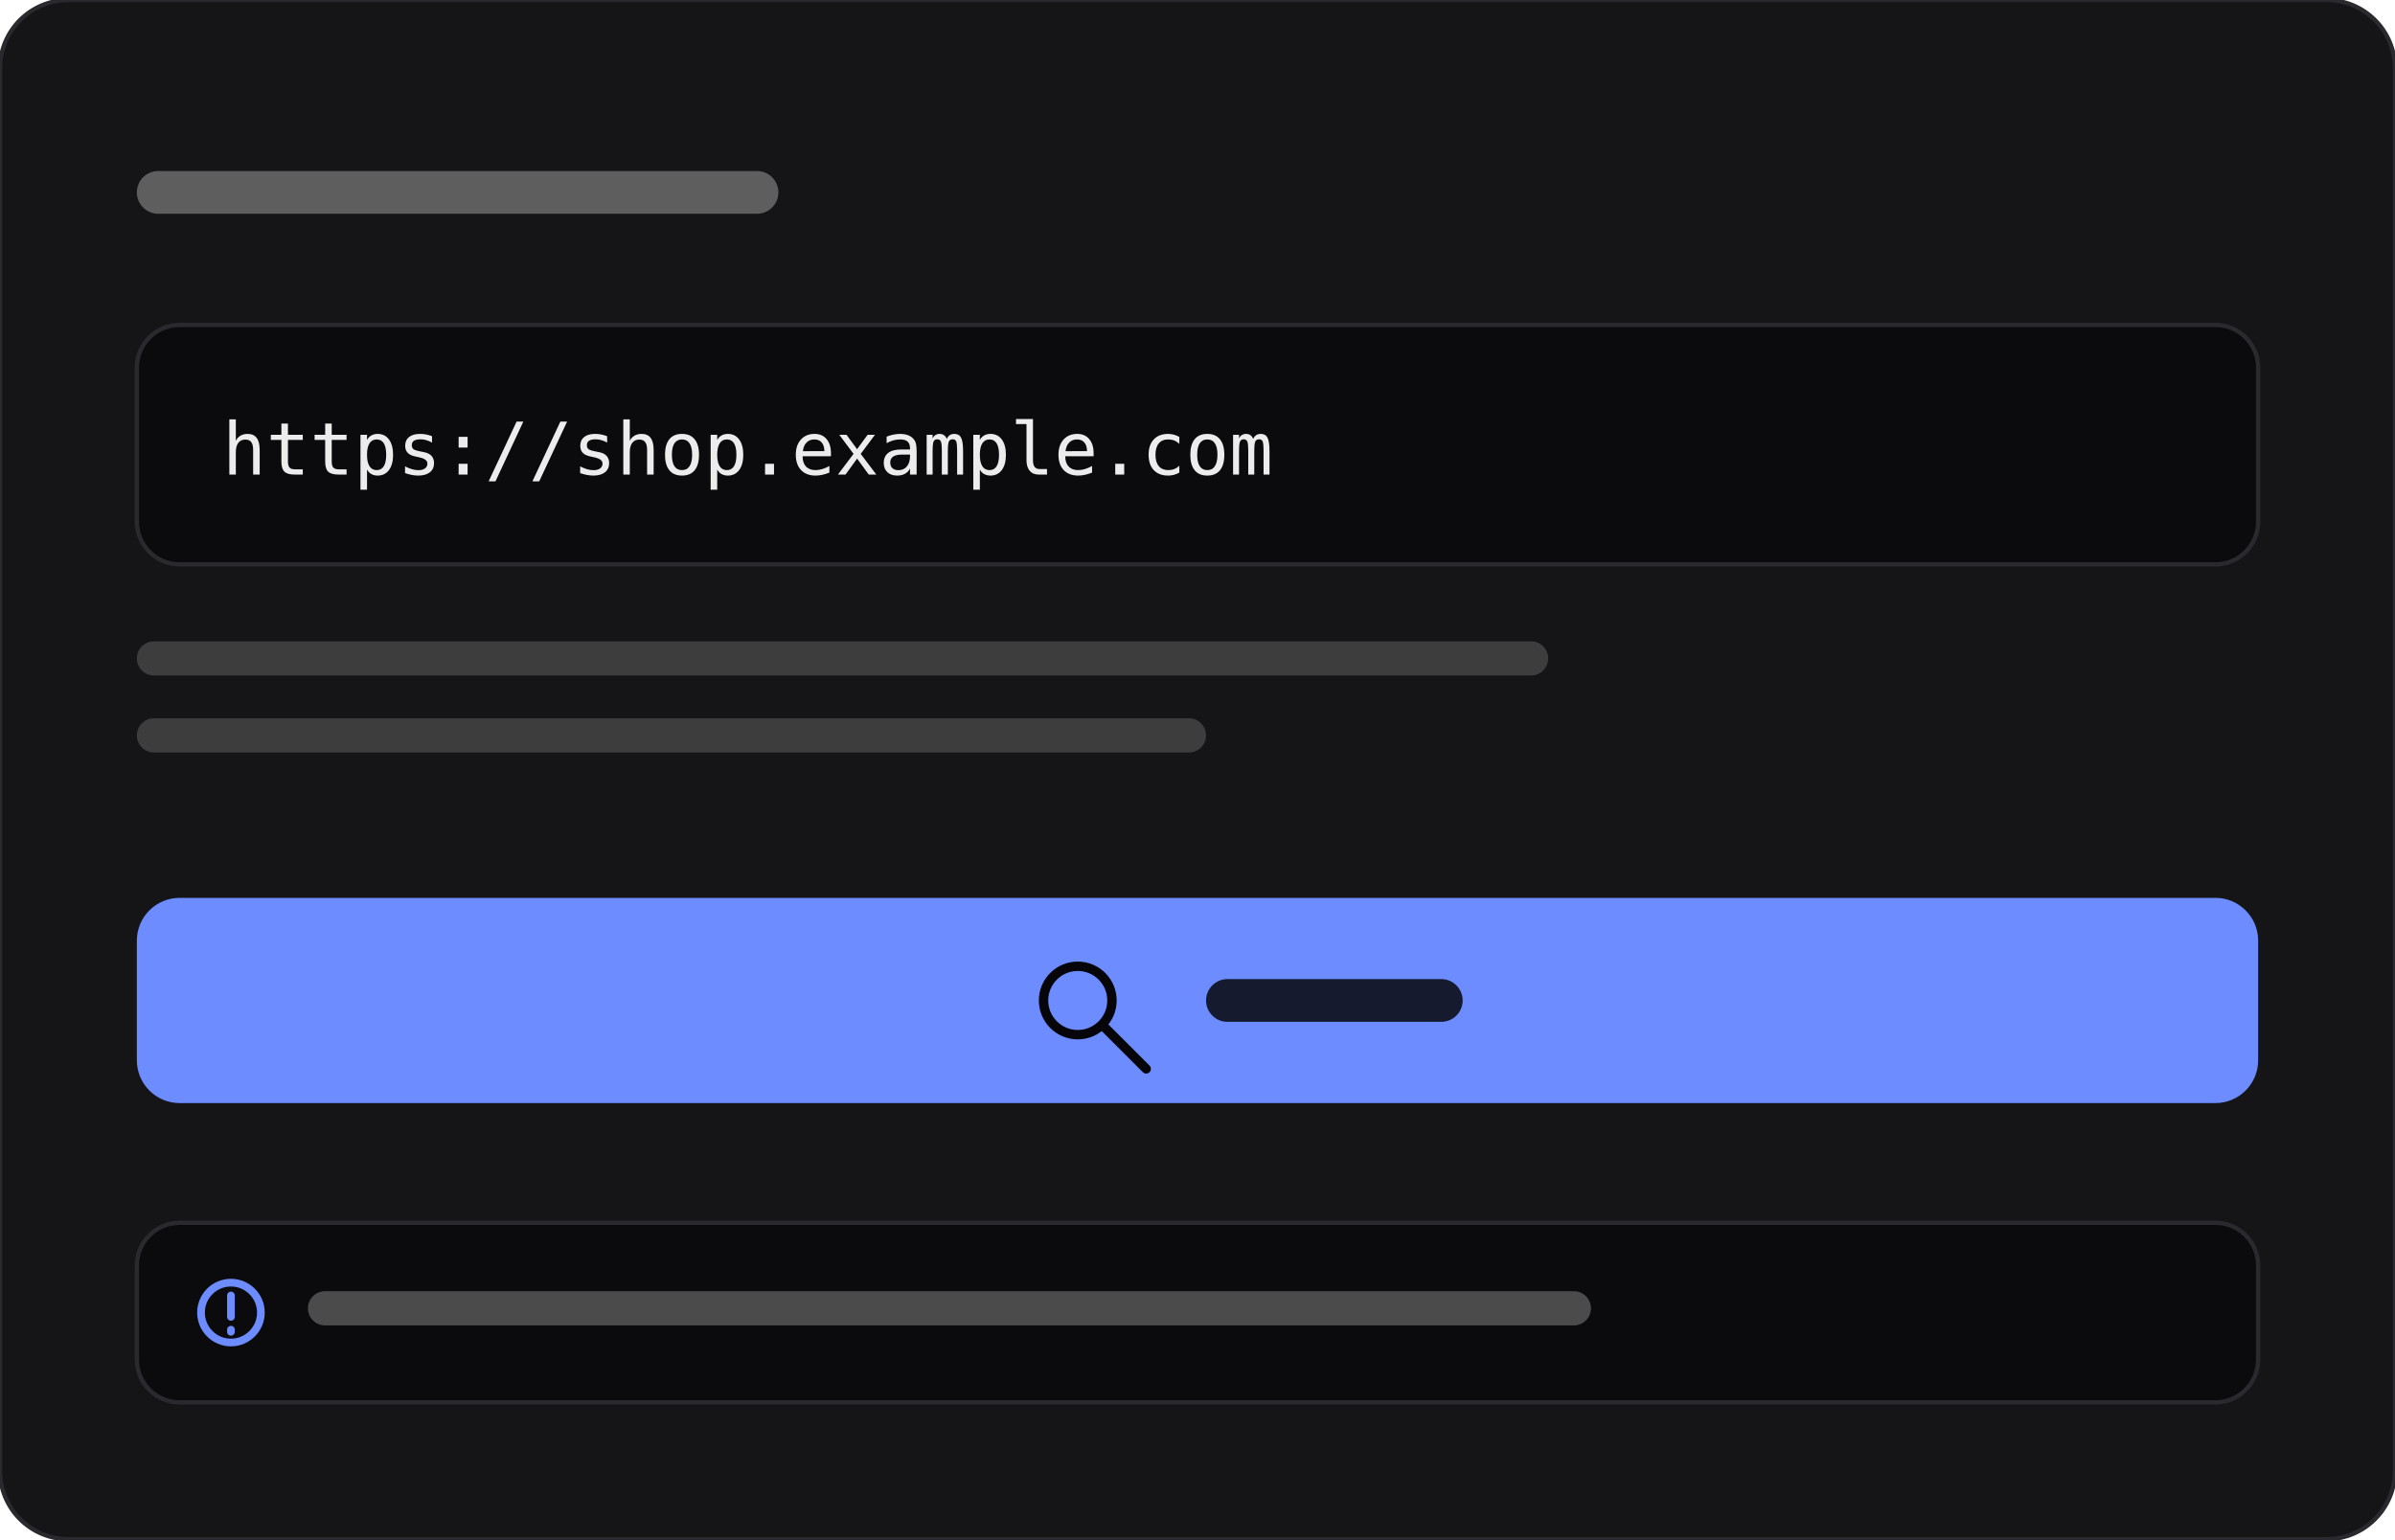
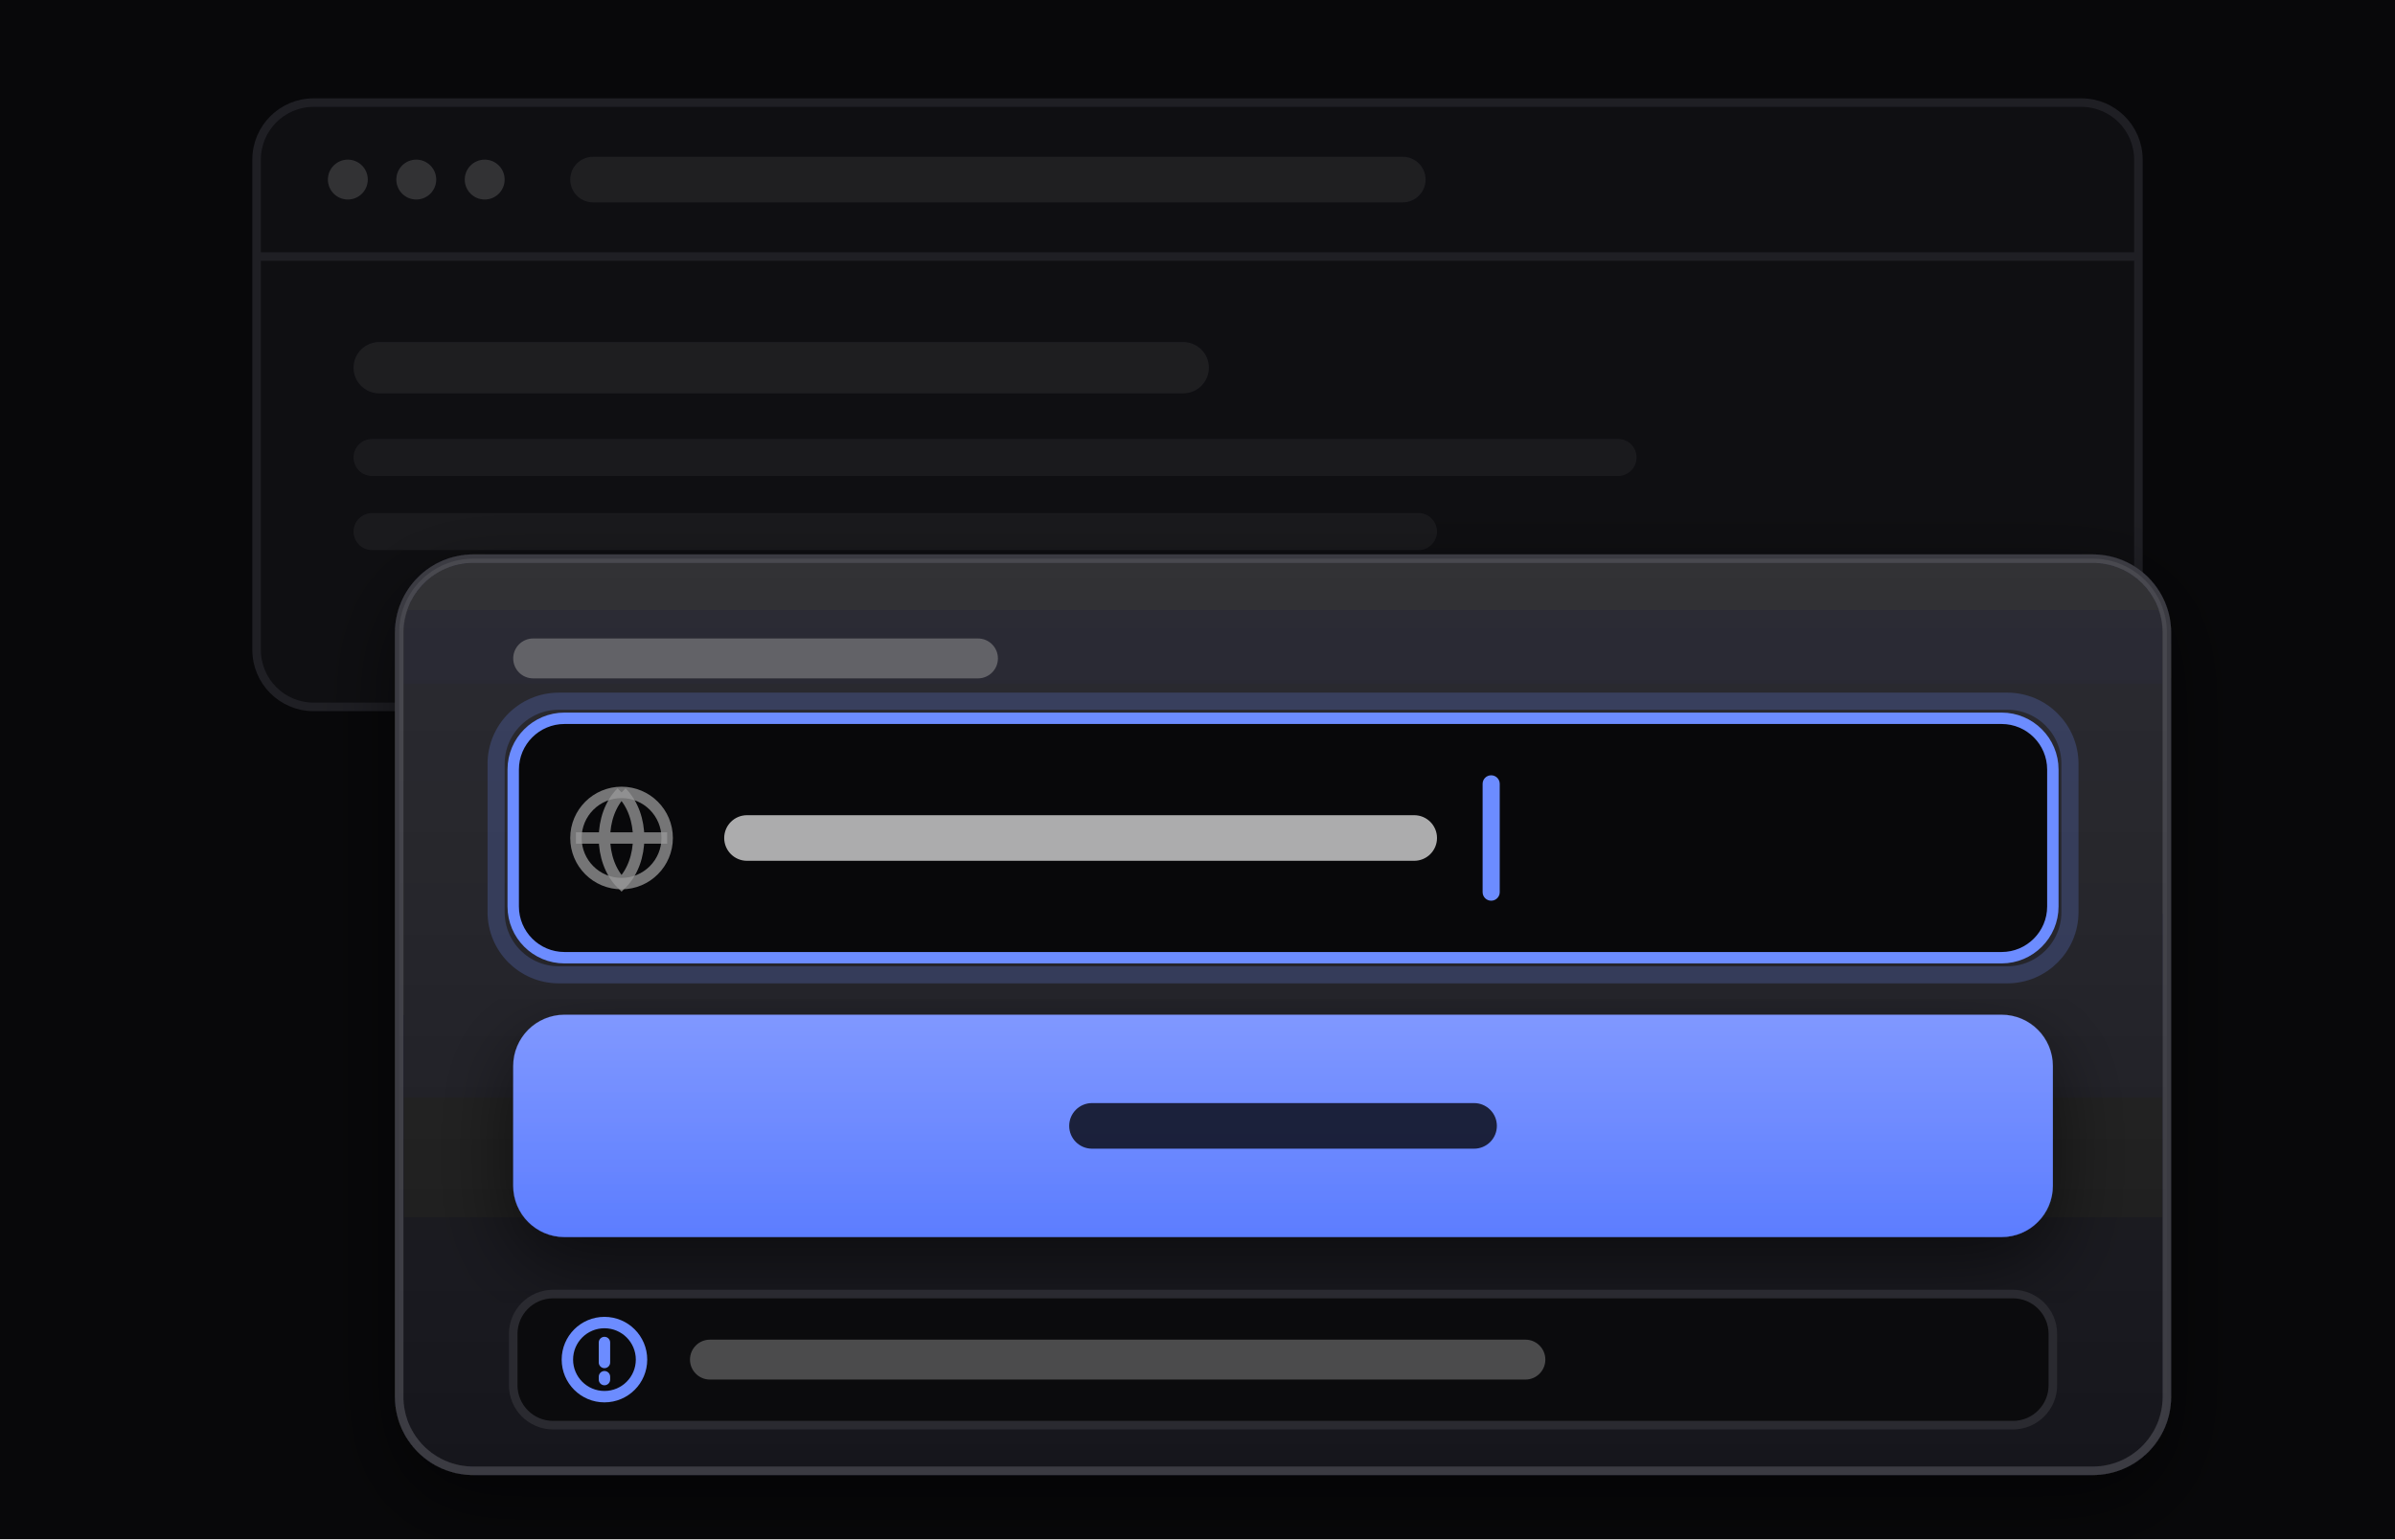
- <svg xmlns="http://www.w3.org/2000/svg" viewBox="0 0 560 360" role="img" aria-hidden="true">
-   <rect width="560" height="360" rx="16" fill="#151517" stroke="#2a2a2e" />
-   <rect x="32" y="40" width="150" height="10" rx="5" fill="#9a9a9a" opacity=".55" />
-   <rect x="32" y="76" width="496" height="56" rx="10" fill="#0b0b0d" stroke="#2a2a2e" />
-   <text x="52" y="111" font-family="ui-monospace, SFMono-Regular, Menlo, monospace" font-size="17" fill="#ececec">https://shop.example.com</text>
-   <rect x="32" y="150" width="330" height="8" rx="4" fill="#9a9a9a" opacity=".3" />
-   <rect x="32" y="168" width="250" height="8" rx="4" fill="#9a9a9a" opacity=".3" />
-   <rect x="32" y="210" width="496" height="48" rx="10" fill="#6c8cff" />
-   <circle cx="252" cy="234" r="8" fill="none" stroke="#06060a" stroke-width="2.2" />
-   <path d="M258 240l10 10" stroke="#06060a" stroke-width="2.2" stroke-linecap="round" />
-   <rect x="282" y="229" width="60" height="10" rx="5" fill="#06060a" opacity=".85" />
-   <rect x="32" y="286" width="496" height="42" rx="10" fill="#0b0b0d" stroke="#2a2a2e" />
-   <circle cx="54" cy="307" r="7" fill="none" stroke="#6c8cff" stroke-width="1.8" />
-   <path d="M54 303v5M54 311v.5" stroke="#6c8cff" stroke-width="1.8" stroke-linecap="round" />
-   <rect x="72" y="302" width="300" height="8" rx="4" fill="#9a9a9a" opacity=".45" />
+ <svg xmlns="http://www.w3.org/2000/svg" viewBox="0 0 840 540" role="img" aria-hidden="true" focusable="false">
+   <rect width="840" height="540" fill="#08080a" />
+   <defs>
+     <linearGradient id="panel" x1="0" y1="0" x2="0" y2="1">
+       <stop offset="0" stop-color="#202026" />
+       <stop offset="1" stop-color="#17171b" />
+     </linearGradient>
+     <linearGradient id="cta" x1="0" y1="0" x2="0" y2="1">
+       <stop offset="0" stop-color="#8098ff" />
+       <stop offset="1" stop-color="#5c7dff" />
+     </linearGradient>
+     <linearGradient id="glass" x1="0" y1="0" x2="0" y2="1">
+       <stop offset="0" stop-color="#ffffff" stop-opacity=".07" />
+       <stop offset="1" stop-color="#ffffff" stop-opacity="0" />
+     </linearGradient>
+     <filter id="lift" x="-20%" y="-20%" width="140%" height="150%">
+       <feDropShadow dx="0" dy="10" stdDeviation="14" flood-color="#000000" flood-opacity=".55" />
+     </filter>
+   </defs>
+   <g opacity=".85">
+     <rect x="90" y="36" width="660" height="212" rx="20" fill="#101014" stroke="#232329" stroke-width="3" />
+     <path d="M90 90H750" stroke="#232329" stroke-width="3" />
+     <circle cx="122" cy="63" r="7" fill="#9a9a9a" opacity=".3" />
+     <circle cx="146" cy="63" r="7" fill="#9a9a9a" opacity=".3" />
+     <circle cx="170" cy="63" r="7" fill="#9a9a9a" opacity=".3" />
+     <rect x="200" y="55" width="300" height="16" rx="8" fill="#9a9a9a" opacity=".14" />
+     <rect x="124" y="120" width="300" height="18" rx="9" fill="#9a9a9a" opacity=".13" />
+     <rect x="124" y="154" width="450" height="13" rx="6.5" fill="#9a9a9a" opacity=".1" />
+     <rect x="124" y="180" width="380" height="13" rx="6.5" fill="#9a9a9a" opacity=".1" />
+   </g>
+   <g filter="url(#lift)">
+     <rect x="140" y="196" width="620" height="320" rx="26" fill="url(#panel)" stroke="#3a3a42" stroke-width="3" />
+   </g>
+   <rect x="140" y="196" width="620" height="320" rx="26" fill="url(#glass)" />
+   <rect x="180" y="224" width="170" height="14" rx="7" fill="#9a9a9a" opacity=".5" />
+   <rect x="174" y="246" width="552" height="96" rx="22" fill="none" stroke="#6c8cff" stroke-width="6" opacity=".22" />
+   <rect x="180" y="252" width="540" height="84" rx="18" fill="#08080a" stroke="#6c8cff" stroke-width="4" />
+   <circle cx="218" cy="294" r="16" fill="none" stroke="#9a9a9a" stroke-width="4" opacity=".75" />
+   <path d="M202 294h32M218 278c8 8 8 24 0 32-8-8-8-24 0-32" fill="none" stroke="#9a9a9a" stroke-width="4" opacity=".75" />
+   <rect x="254" y="286" width="250" height="16" rx="8" fill="#ececec" opacity=".72" />
+   <rect x="520" y="272" width="6" height="44" rx="3" fill="#6c8cff" />
+   <rect x="180" y="356" width="540" height="78" rx="18" fill="url(#cta)" filter="url(#lift)" />
+   <rect x="375" y="387" width="150" height="16" rx="8" fill="#06060a" opacity=".8" />
+   <rect x="180" y="454" width="540" height="46" rx="14" fill="#0b0b0d" stroke="#2a2a30" stroke-width="3" />
+   <circle cx="212" cy="477" r="13" fill="none" stroke="#6c8cff" stroke-width="4" />
+   <path d="M212 471v7M212 483v1" stroke="#6c8cff" stroke-width="4" stroke-linecap="round" />
+   <rect x="242" y="470" width="300" height="14" rx="7" fill="#9a9a9a" opacity=".45" />
</svg>
